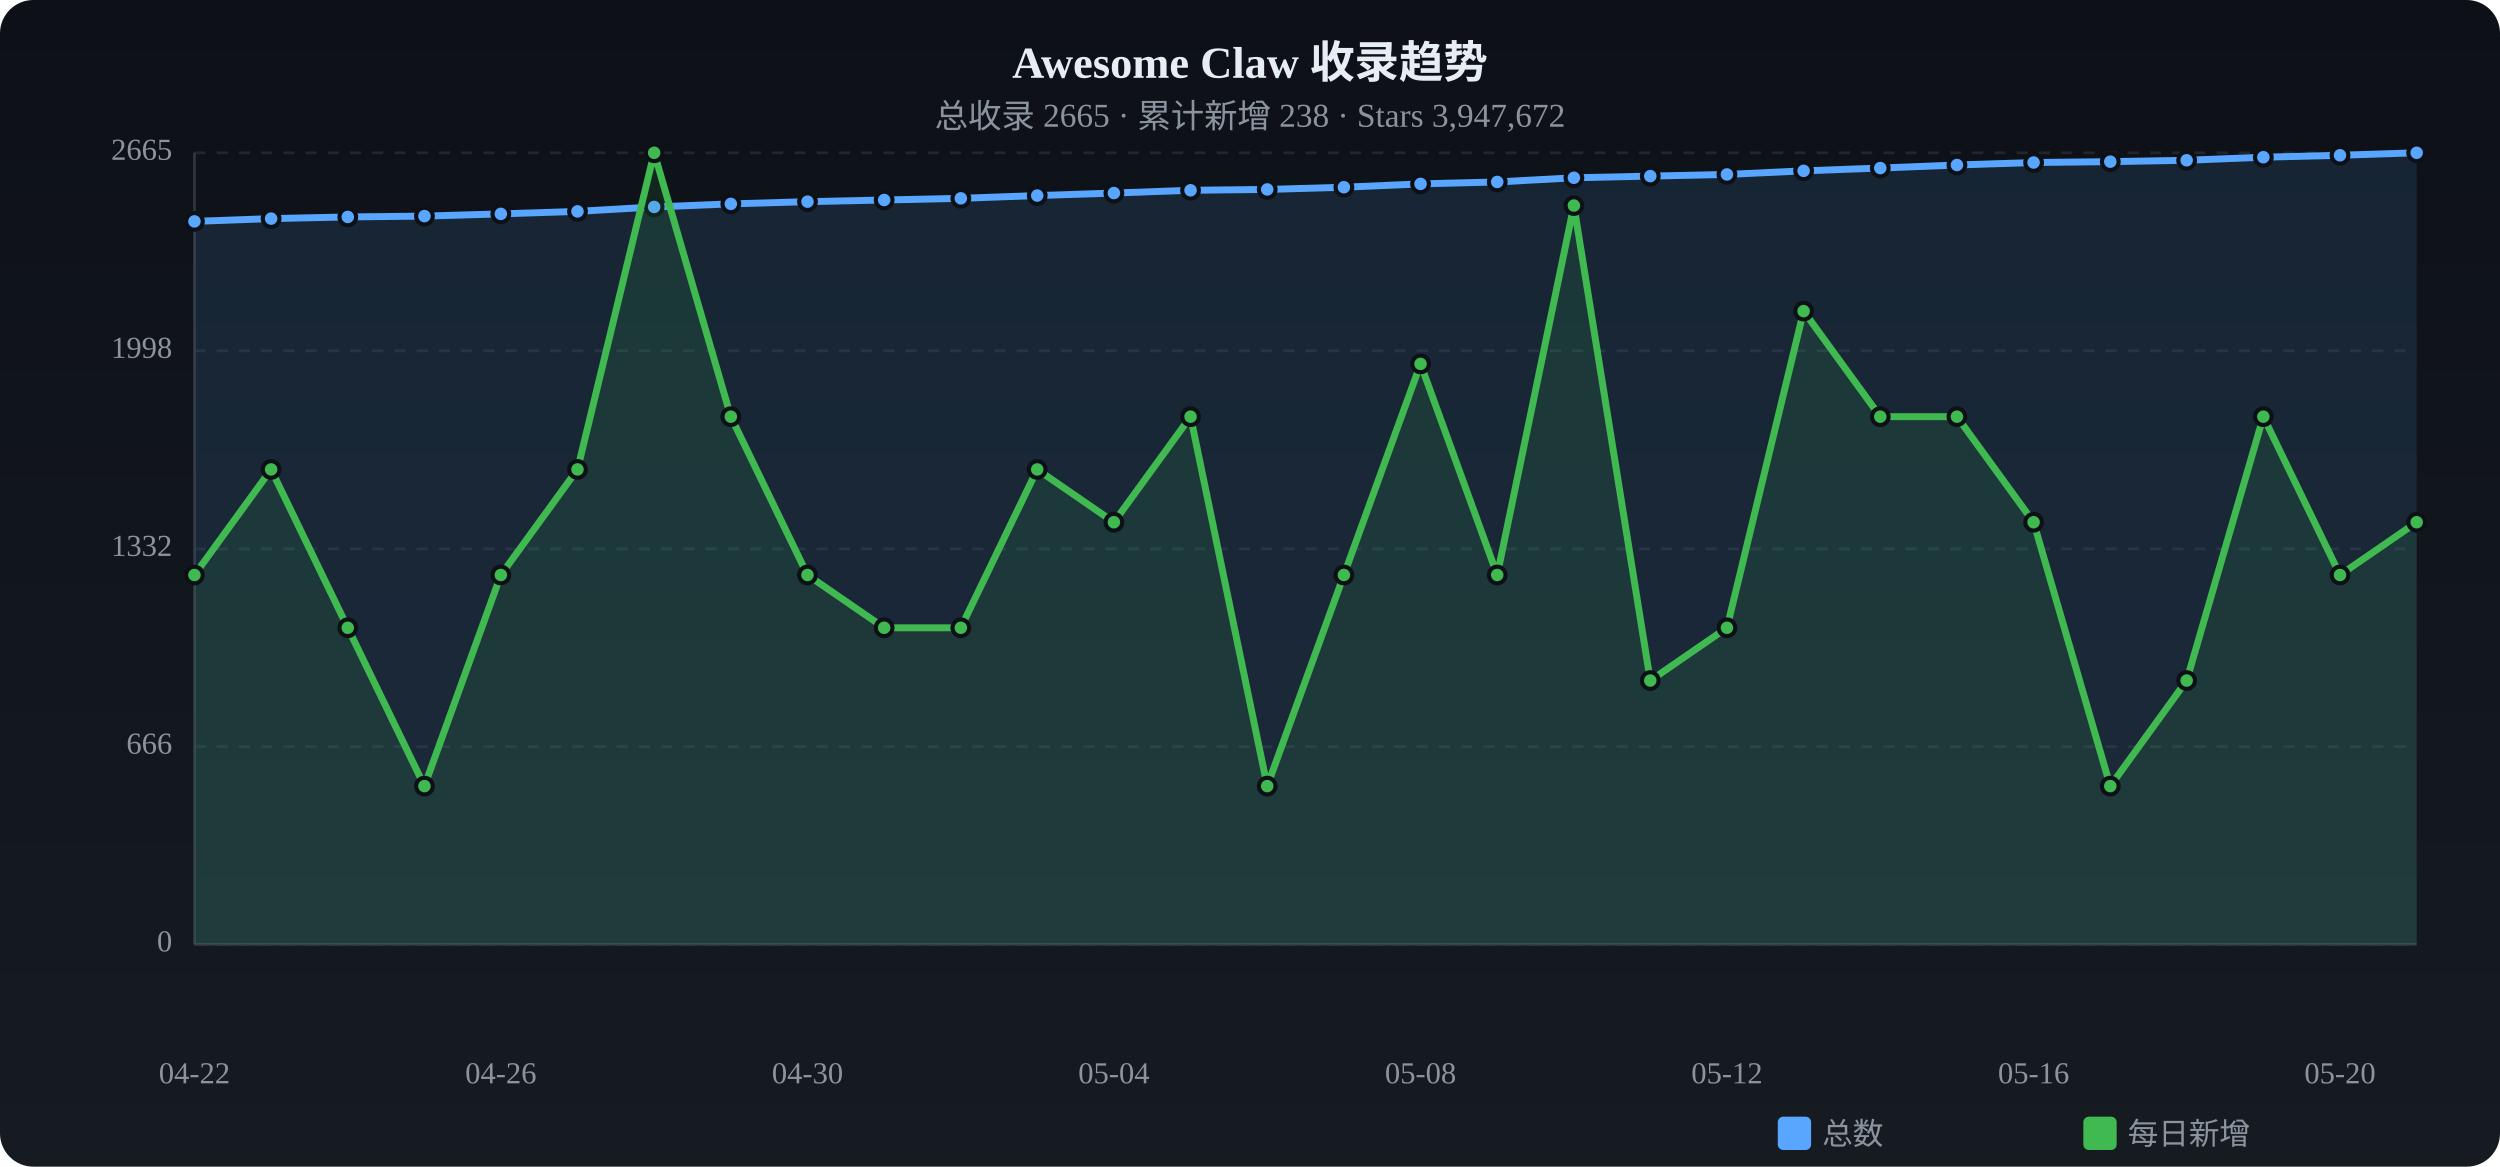
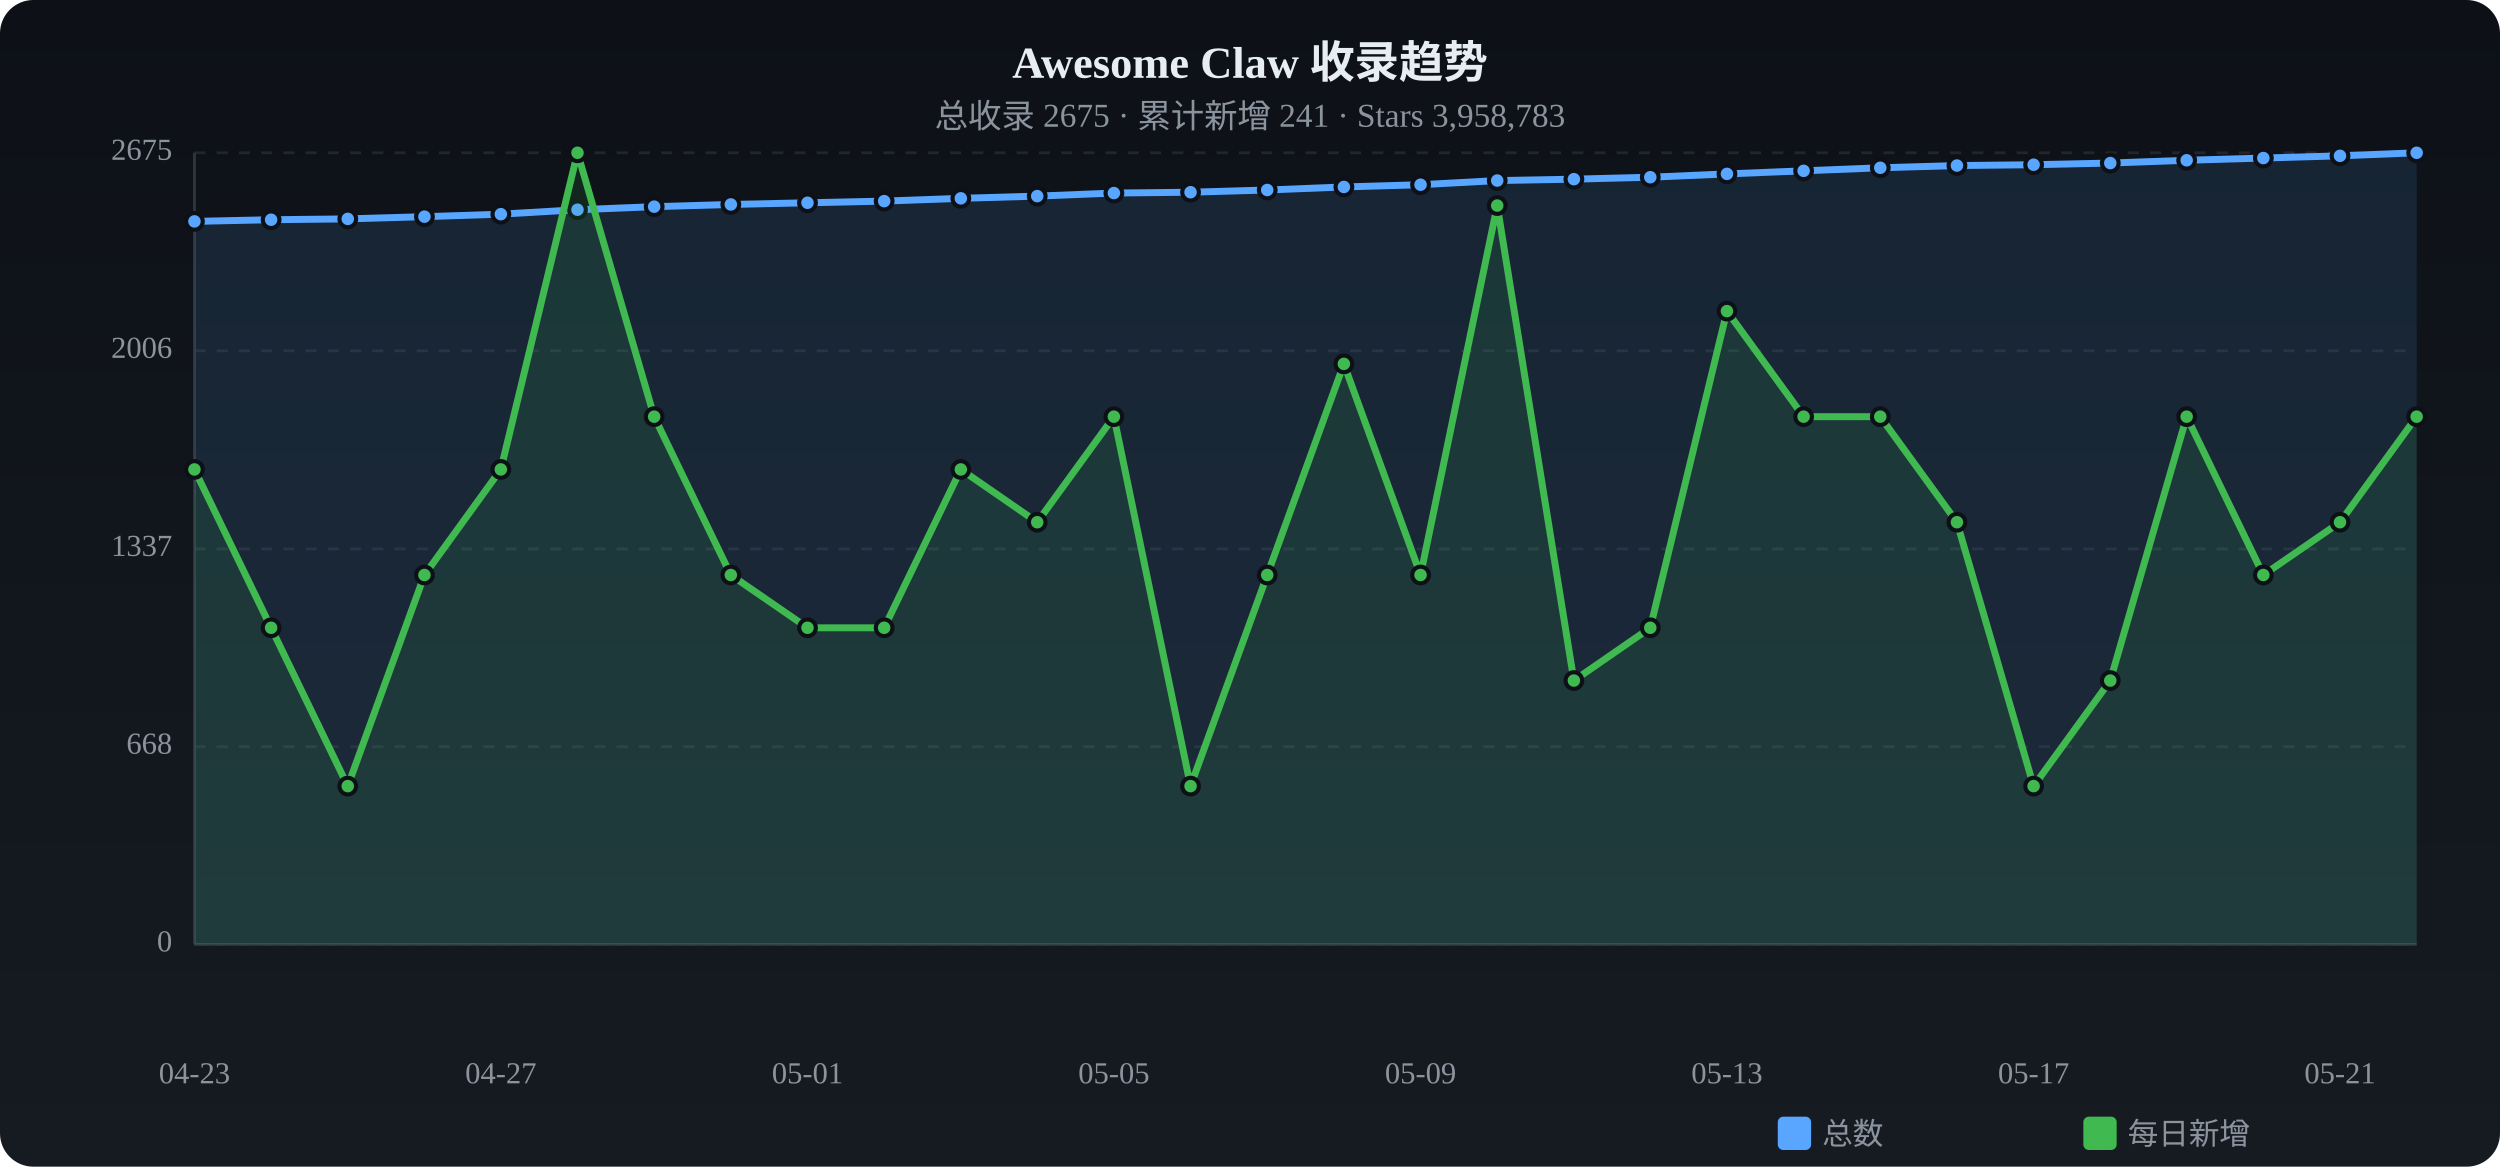
<svg xmlns="http://www.w3.org/2000/svg" viewBox="0 0 900 420" width="900" height="420">
  <defs>
    <linearGradient id="tbg" x1="0%" y1="0%" x2="0%" y2="100%">
      <stop offset="0%" stop-color="#0d1117" />
      <stop offset="100%" stop-color="#161b22" />
    </linearGradient>
  </defs>
  <rect width="900" height="420" rx="12" fill="url(#tbg)" />
  <text x="450.0" y="28" text-anchor="middle" fill="#e6edf3" font-size="16" font-weight="bold">Awesome Claw 收录趋势</text>
-   <text x="450.0" y="46" text-anchor="middle" fill="#8b949e" font-size="12">总收录 2665 · 累计新增 238 · Stars 3,947,672</text>
+   <text x="450.0" y="46" text-anchor="middle" fill="#8b949e" font-size="12">总收录 2675 · 累计新增 241 · Stars 3,958,783</text>
  <text x="62" y="340.0" text-anchor="end" fill="#8b949e" font-size="11" dominant-baseline="middle">0</text>
  <line x1="70" y1="340.0" x2="870" y2="340.0" stroke="#21262d" stroke-dasharray="4 4" />
-   <text x="62" y="268.8" text-anchor="end" fill="#8b949e" font-size="11" dominant-baseline="middle">666</text>
+   <text x="62" y="268.8" text-anchor="end" fill="#8b949e" font-size="11" dominant-baseline="middle">668</text>
  <line x1="70" y1="268.8" x2="870" y2="268.8" stroke="#21262d" stroke-dasharray="4 4" />
-   <text x="62" y="197.6" text-anchor="end" fill="#8b949e" font-size="11" dominant-baseline="middle">1332</text>
+   <text x="62" y="197.6" text-anchor="end" fill="#8b949e" font-size="11" dominant-baseline="middle">1337</text>
  <line x1="70" y1="197.6" x2="870" y2="197.6" stroke="#21262d" stroke-dasharray="4 4" />
-   <text x="62" y="126.3" text-anchor="end" fill="#8b949e" font-size="11" dominant-baseline="middle">1998</text>
+   <text x="62" y="126.3" text-anchor="end" fill="#8b949e" font-size="11" dominant-baseline="middle">2006</text>
  <line x1="70" y1="126.3" x2="870" y2="126.3" stroke="#21262d" stroke-dasharray="4 4" />
-   <text x="62" y="55.0" text-anchor="end" fill="#8b949e" font-size="11" dominant-baseline="middle">2665</text>
+   <text x="62" y="55.0" text-anchor="end" fill="#8b949e" font-size="11" dominant-baseline="middle">2675</text>
  <line x1="70" y1="55.0" x2="870" y2="55.0" stroke="#21262d" stroke-dasharray="4 4" />
  <line x1="70" y1="55" x2="70" y2="340" stroke="#30363d" />
  <line x1="70" y1="340" x2="870" y2="340" stroke="#30363d" />
-   <path d="M70.0,79.7 L97.6,78.7 L125.2,78.1 L152.8,77.8 L180.3,77.0 L207.9,76.1 L235.5,74.5 L263.1,73.4 L290.7,72.6 L318.3,72.0 L345.9,71.4 L373.4,70.4 L401.0,69.5 L428.6,68.5 L456.2,68.2 L483.8,67.4 L511.4,66.2 L539.0,65.5 L566.6,64.0 L594.1,63.4 L621.7,62.8 L649.3,61.5 L676.9,60.5 L704.5,59.4 L732.1,58.5 L759.7,58.2 L787.2,57.7 L814.8,56.6 L842.4,55.9 L870.0,55.0 L870.0,340 L70.0,340 Z" fill="#58a6ff" opacity="0.12" />
-   <polyline points="70.0,79.7 97.6,78.7 125.2,78.1 152.8,77.8 180.3,77.0 207.9,76.1 235.5,74.5 263.1,73.4 290.7,72.6 318.3,72.0 345.9,71.4 373.4,70.4 401.0,69.5 428.6,68.5 456.2,68.2 483.8,67.4 511.4,66.2 539.0,65.5 566.6,64.0 594.1,63.4 621.7,62.8 649.3,61.5 676.9,60.5 704.5,59.4 732.1,58.5 759.7,58.2 787.2,57.7 814.8,56.6 842.4,55.9 870.0,55.0" fill="none" stroke="#58a6ff" stroke-width="2.5" stroke-linecap="round" stroke-linejoin="round" />
+   <path d="M70.0,79.7 L97.6,79.1 L125.2,78.8 L152.8,78.0 L180.3,77.1 L207.9,75.5 L235.5,74.4 L263.1,73.6 L290.7,73.0 L318.3,72.4 L345.9,71.4 L373.4,70.6 L401.0,69.5 L428.6,69.2 L456.2,68.4 L483.8,67.3 L511.4,66.5 L539.0,65.0 L566.6,64.5 L594.1,63.8 L621.7,62.6 L649.3,61.5 L676.9,60.4 L704.5,59.6 L732.1,59.3 L759.7,58.7 L787.2,57.7 L814.8,56.9 L842.4,56.1 L870.0,55.0 L870.0,340 L70.0,340 Z" fill="#58a6ff" opacity="0.12" />
+   <polyline points="70.0,79.7 97.6,79.1 125.2,78.8 152.8,78.0 180.3,77.1 207.9,75.5 235.5,74.4 263.1,73.6 290.7,73.0 318.3,72.4 345.9,71.4 373.4,70.6 401.0,69.5 428.6,69.2 456.2,68.4 483.8,67.3 511.4,66.5 539.0,65.0 566.6,64.5 594.1,63.8 621.7,62.6 649.3,61.5 676.9,60.4 704.5,59.6 732.1,59.3 759.7,58.7 787.2,57.7 814.8,56.9 842.4,56.1 870.0,55.0" fill="none" stroke="#58a6ff" stroke-width="2.5" stroke-linecap="round" stroke-linejoin="round" />
  <circle cx="70.0" cy="79.7" r="3" fill="#58a6ff" stroke="#0d1117" stroke-width="1.5" />
-   <circle cx="97.6" cy="78.7" r="3" fill="#58a6ff" stroke="#0d1117" stroke-width="1.5" />
-   <circle cx="125.2" cy="78.1" r="3" fill="#58a6ff" stroke="#0d1117" stroke-width="1.5" />
-   <circle cx="152.8" cy="77.8" r="3" fill="#58a6ff" stroke="#0d1117" stroke-width="1.5" />
-   <circle cx="180.3" cy="77.0" r="3" fill="#58a6ff" stroke="#0d1117" stroke-width="1.5" />
-   <circle cx="207.9" cy="76.1" r="3" fill="#58a6ff" stroke="#0d1117" stroke-width="1.5" />
-   <circle cx="235.5" cy="74.5" r="3" fill="#58a6ff" stroke="#0d1117" stroke-width="1.5" />
-   <circle cx="263.1" cy="73.4" r="3" fill="#58a6ff" stroke="#0d1117" stroke-width="1.5" />
-   <circle cx="290.7" cy="72.6" r="3" fill="#58a6ff" stroke="#0d1117" stroke-width="1.5" />
-   <circle cx="318.3" cy="72.0" r="3" fill="#58a6ff" stroke="#0d1117" stroke-width="1.5" />
+   <circle cx="97.6" cy="79.1" r="3" fill="#58a6ff" stroke="#0d1117" stroke-width="1.5" />
+   <circle cx="125.2" cy="78.8" r="3" fill="#58a6ff" stroke="#0d1117" stroke-width="1.5" />
+   <circle cx="152.8" cy="78.0" r="3" fill="#58a6ff" stroke="#0d1117" stroke-width="1.5" />
+   <circle cx="180.3" cy="77.1" r="3" fill="#58a6ff" stroke="#0d1117" stroke-width="1.5" />
+   <circle cx="207.9" cy="75.5" r="3" fill="#58a6ff" stroke="#0d1117" stroke-width="1.5" />
+   <circle cx="235.5" cy="74.4" r="3" fill="#58a6ff" stroke="#0d1117" stroke-width="1.5" />
+   <circle cx="263.1" cy="73.6" r="3" fill="#58a6ff" stroke="#0d1117" stroke-width="1.5" />
+   <circle cx="290.7" cy="73.0" r="3" fill="#58a6ff" stroke="#0d1117" stroke-width="1.5" />
+   <circle cx="318.3" cy="72.4" r="3" fill="#58a6ff" stroke="#0d1117" stroke-width="1.5" />
  <circle cx="345.9" cy="71.4" r="3" fill="#58a6ff" stroke="#0d1117" stroke-width="1.5" />
-   <circle cx="373.4" cy="70.4" r="3" fill="#58a6ff" stroke="#0d1117" stroke-width="1.5" />
+   <circle cx="373.4" cy="70.6" r="3" fill="#58a6ff" stroke="#0d1117" stroke-width="1.5" />
  <circle cx="401.0" cy="69.5" r="3" fill="#58a6ff" stroke="#0d1117" stroke-width="1.5" />
-   <circle cx="428.6" cy="68.5" r="3" fill="#58a6ff" stroke="#0d1117" stroke-width="1.5" />
-   <circle cx="456.2" cy="68.2" r="3" fill="#58a6ff" stroke="#0d1117" stroke-width="1.5" />
-   <circle cx="483.8" cy="67.4" r="3" fill="#58a6ff" stroke="#0d1117" stroke-width="1.5" />
-   <circle cx="511.4" cy="66.2" r="3" fill="#58a6ff" stroke="#0d1117" stroke-width="1.5" />
-   <circle cx="539.0" cy="65.5" r="3" fill="#58a6ff" stroke="#0d1117" stroke-width="1.5" />
-   <circle cx="566.6" cy="64.0" r="3" fill="#58a6ff" stroke="#0d1117" stroke-width="1.5" />
-   <circle cx="594.1" cy="63.4" r="3" fill="#58a6ff" stroke="#0d1117" stroke-width="1.5" />
-   <circle cx="621.7" cy="62.8" r="3" fill="#58a6ff" stroke="#0d1117" stroke-width="1.5" />
+   <circle cx="428.6" cy="69.2" r="3" fill="#58a6ff" stroke="#0d1117" stroke-width="1.5" />
+   <circle cx="456.2" cy="68.4" r="3" fill="#58a6ff" stroke="#0d1117" stroke-width="1.5" />
+   <circle cx="483.8" cy="67.3" r="3" fill="#58a6ff" stroke="#0d1117" stroke-width="1.5" />
+   <circle cx="511.4" cy="66.5" r="3" fill="#58a6ff" stroke="#0d1117" stroke-width="1.5" />
+   <circle cx="539.0" cy="65.0" r="3" fill="#58a6ff" stroke="#0d1117" stroke-width="1.5" />
+   <circle cx="566.6" cy="64.5" r="3" fill="#58a6ff" stroke="#0d1117" stroke-width="1.5" />
+   <circle cx="594.1" cy="63.8" r="3" fill="#58a6ff" stroke="#0d1117" stroke-width="1.5" />
+   <circle cx="621.7" cy="62.6" r="3" fill="#58a6ff" stroke="#0d1117" stroke-width="1.5" />
  <circle cx="649.3" cy="61.5" r="3" fill="#58a6ff" stroke="#0d1117" stroke-width="1.5" />
-   <circle cx="676.9" cy="60.5" r="3" fill="#58a6ff" stroke="#0d1117" stroke-width="1.5" />
-   <circle cx="704.5" cy="59.4" r="3" fill="#58a6ff" stroke="#0d1117" stroke-width="1.5" />
-   <circle cx="732.1" cy="58.5" r="3" fill="#58a6ff" stroke="#0d1117" stroke-width="1.5" />
-   <circle cx="759.7" cy="58.2" r="3" fill="#58a6ff" stroke="#0d1117" stroke-width="1.5" />
+   <circle cx="676.9" cy="60.4" r="3" fill="#58a6ff" stroke="#0d1117" stroke-width="1.5" />
+   <circle cx="704.5" cy="59.6" r="3" fill="#58a6ff" stroke="#0d1117" stroke-width="1.5" />
+   <circle cx="732.1" cy="59.3" r="3" fill="#58a6ff" stroke="#0d1117" stroke-width="1.5" />
+   <circle cx="759.7" cy="58.7" r="3" fill="#58a6ff" stroke="#0d1117" stroke-width="1.5" />
  <circle cx="787.2" cy="57.7" r="3" fill="#58a6ff" stroke="#0d1117" stroke-width="1.5" />
-   <circle cx="814.8" cy="56.6" r="3" fill="#58a6ff" stroke="#0d1117" stroke-width="1.5" />
-   <circle cx="842.4" cy="55.9" r="3" fill="#58a6ff" stroke="#0d1117" stroke-width="1.5" />
+   <circle cx="814.8" cy="56.9" r="3" fill="#58a6ff" stroke="#0d1117" stroke-width="1.5" />
+   <circle cx="842.4" cy="56.1" r="3" fill="#58a6ff" stroke="#0d1117" stroke-width="1.5" />
  <circle cx="870.0" cy="55.0" r="3" fill="#58a6ff" stroke="#0d1117" stroke-width="1.5" />
-   <path d="M70.0,207.0 L97.6,169.0 L125.2,226.0 L152.8,283.0 L180.3,207.0 L207.9,169.0 L235.5,55.0 L263.1,150.0 L290.7,207.0 L318.3,226.0 L345.9,226.0 L373.4,169.0 L401.0,188.0 L428.6,150.0 L456.2,283.0 L483.8,207.0 L511.4,131.0 L539.0,207.0 L566.6,74.0 L594.1,245.0 L621.7,226.0 L649.3,112.0 L676.9,150.0 L704.5,150.0 L732.1,188.0 L759.7,283.0 L787.2,245.0 L814.8,150.0 L842.4,207.0 L870.0,188.0 L870.0,340 L70.0,340 Z" fill="#3fb950" opacity="0.12" />
-   <polyline points="70.0,207.0 97.6,169.0 125.2,226.0 152.8,283.0 180.3,207.0 207.9,169.0 235.5,55.0 263.1,150.0 290.7,207.0 318.3,226.0 345.9,226.0 373.4,169.0 401.0,188.0 428.6,150.0 456.2,283.0 483.8,207.0 511.4,131.0 539.0,207.0 566.6,74.0 594.1,245.0 621.7,226.0 649.3,112.0 676.9,150.0 704.5,150.0 732.1,188.0 759.7,283.0 787.2,245.0 814.8,150.0 842.4,207.0 870.0,188.0" fill="none" stroke="#3fb950" stroke-width="2.5" stroke-linecap="round" stroke-linejoin="round" />
-   <circle cx="70.0" cy="207.0" r="3" fill="#3fb950" stroke="#0d1117" stroke-width="1.5" />
-   <circle cx="97.6" cy="169.0" r="3" fill="#3fb950" stroke="#0d1117" stroke-width="1.5" />
-   <circle cx="125.2" cy="226.0" r="3" fill="#3fb950" stroke="#0d1117" stroke-width="1.5" />
-   <circle cx="152.8" cy="283.0" r="3" fill="#3fb950" stroke="#0d1117" stroke-width="1.5" />
-   <circle cx="180.3" cy="207.0" r="3" fill="#3fb950" stroke="#0d1117" stroke-width="1.5" />
-   <circle cx="207.9" cy="169.0" r="3" fill="#3fb950" stroke="#0d1117" stroke-width="1.5" />
-   <circle cx="235.5" cy="55.0" r="3" fill="#3fb950" stroke="#0d1117" stroke-width="1.5" />
-   <circle cx="263.1" cy="150.0" r="3" fill="#3fb950" stroke="#0d1117" stroke-width="1.5" />
-   <circle cx="290.7" cy="207.0" r="3" fill="#3fb950" stroke="#0d1117" stroke-width="1.5" />
+   <path d="M70.0,169.0 L97.6,226.0 L125.2,283.0 L152.8,207.0 L180.3,169.0 L207.9,55.0 L235.5,150.0 L263.1,207.0 L290.7,226.0 L318.3,226.0 L345.9,169.0 L373.4,188.0 L401.0,150.0 L428.6,283.0 L456.2,207.0 L483.8,131.0 L511.4,207.0 L539.0,74.0 L566.6,245.0 L594.1,226.0 L621.7,112.0 L649.3,150.0 L676.9,150.0 L704.5,188.0 L732.1,283.0 L759.7,245.0 L787.2,150.0 L814.8,207.0 L842.4,188.0 L870.0,150.0 L870.0,340 L70.0,340 Z" fill="#3fb950" opacity="0.12" />
+   <polyline points="70.0,169.0 97.6,226.0 125.2,283.0 152.8,207.0 180.3,169.0 207.9,55.0 235.5,150.0 263.1,207.0 290.7,226.0 318.3,226.0 345.9,169.0 373.4,188.0 401.0,150.0 428.6,283.0 456.2,207.0 483.8,131.0 511.4,207.0 539.0,74.0 566.6,245.0 594.1,226.0 621.7,112.0 649.3,150.0 676.9,150.0 704.5,188.0 732.1,283.0 759.7,245.0 787.2,150.0 814.8,207.0 842.4,188.0 870.0,150.0" fill="none" stroke="#3fb950" stroke-width="2.5" stroke-linecap="round" stroke-linejoin="round" />
+   <circle cx="70.0" cy="169.0" r="3" fill="#3fb950" stroke="#0d1117" stroke-width="1.5" />
+   <circle cx="97.6" cy="226.0" r="3" fill="#3fb950" stroke="#0d1117" stroke-width="1.5" />
+   <circle cx="125.2" cy="283.0" r="3" fill="#3fb950" stroke="#0d1117" stroke-width="1.5" />
+   <circle cx="152.8" cy="207.0" r="3" fill="#3fb950" stroke="#0d1117" stroke-width="1.5" />
+   <circle cx="180.3" cy="169.0" r="3" fill="#3fb950" stroke="#0d1117" stroke-width="1.5" />
+   <circle cx="207.9" cy="55.0" r="3" fill="#3fb950" stroke="#0d1117" stroke-width="1.5" />
+   <circle cx="235.5" cy="150.0" r="3" fill="#3fb950" stroke="#0d1117" stroke-width="1.5" />
+   <circle cx="263.1" cy="207.0" r="3" fill="#3fb950" stroke="#0d1117" stroke-width="1.5" />
+   <circle cx="290.7" cy="226.0" r="3" fill="#3fb950" stroke="#0d1117" stroke-width="1.5" />
  <circle cx="318.3" cy="226.0" r="3" fill="#3fb950" stroke="#0d1117" stroke-width="1.5" />
-   <circle cx="345.9" cy="226.0" r="3" fill="#3fb950" stroke="#0d1117" stroke-width="1.5" />
-   <circle cx="373.4" cy="169.0" r="3" fill="#3fb950" stroke="#0d1117" stroke-width="1.5" />
-   <circle cx="401.0" cy="188.0" r="3" fill="#3fb950" stroke="#0d1117" stroke-width="1.5" />
-   <circle cx="428.6" cy="150.0" r="3" fill="#3fb950" stroke="#0d1117" stroke-width="1.5" />
-   <circle cx="456.2" cy="283.0" r="3" fill="#3fb950" stroke="#0d1117" stroke-width="1.5" />
-   <circle cx="483.8" cy="207.0" r="3" fill="#3fb950" stroke="#0d1117" stroke-width="1.5" />
-   <circle cx="511.4" cy="131.0" r="3" fill="#3fb950" stroke="#0d1117" stroke-width="1.5" />
-   <circle cx="539.0" cy="207.0" r="3" fill="#3fb950" stroke="#0d1117" stroke-width="1.5" />
-   <circle cx="566.6" cy="74.0" r="3" fill="#3fb950" stroke="#0d1117" stroke-width="1.5" />
-   <circle cx="594.1" cy="245.0" r="3" fill="#3fb950" stroke="#0d1117" stroke-width="1.5" />
-   <circle cx="621.7" cy="226.0" r="3" fill="#3fb950" stroke="#0d1117" stroke-width="1.5" />
-   <circle cx="649.3" cy="112.0" r="3" fill="#3fb950" stroke="#0d1117" stroke-width="1.5" />
+   <circle cx="345.9" cy="169.0" r="3" fill="#3fb950" stroke="#0d1117" stroke-width="1.5" />
+   <circle cx="373.4" cy="188.0" r="3" fill="#3fb950" stroke="#0d1117" stroke-width="1.5" />
+   <circle cx="401.0" cy="150.0" r="3" fill="#3fb950" stroke="#0d1117" stroke-width="1.5" />
+   <circle cx="428.6" cy="283.0" r="3" fill="#3fb950" stroke="#0d1117" stroke-width="1.5" />
+   <circle cx="456.2" cy="207.0" r="3" fill="#3fb950" stroke="#0d1117" stroke-width="1.5" />
+   <circle cx="483.8" cy="131.0" r="3" fill="#3fb950" stroke="#0d1117" stroke-width="1.5" />
+   <circle cx="511.4" cy="207.0" r="3" fill="#3fb950" stroke="#0d1117" stroke-width="1.5" />
+   <circle cx="539.0" cy="74.0" r="3" fill="#3fb950" stroke="#0d1117" stroke-width="1.5" />
+   <circle cx="566.6" cy="245.0" r="3" fill="#3fb950" stroke="#0d1117" stroke-width="1.5" />
+   <circle cx="594.1" cy="226.0" r="3" fill="#3fb950" stroke="#0d1117" stroke-width="1.5" />
+   <circle cx="621.7" cy="112.0" r="3" fill="#3fb950" stroke="#0d1117" stroke-width="1.5" />
+   <circle cx="649.3" cy="150.0" r="3" fill="#3fb950" stroke="#0d1117" stroke-width="1.5" />
  <circle cx="676.9" cy="150.0" r="3" fill="#3fb950" stroke="#0d1117" stroke-width="1.5" />
-   <circle cx="704.5" cy="150.0" r="3" fill="#3fb950" stroke="#0d1117" stroke-width="1.5" />
-   <circle cx="732.1" cy="188.0" r="3" fill="#3fb950" stroke="#0d1117" stroke-width="1.5" />
-   <circle cx="759.7" cy="283.0" r="3" fill="#3fb950" stroke="#0d1117" stroke-width="1.5" />
-   <circle cx="787.2" cy="245.0" r="3" fill="#3fb950" stroke="#0d1117" stroke-width="1.5" />
-   <circle cx="814.8" cy="150.0" r="3" fill="#3fb950" stroke="#0d1117" stroke-width="1.5" />
-   <circle cx="842.4" cy="207.0" r="3" fill="#3fb950" stroke="#0d1117" stroke-width="1.5" />
-   <circle cx="870.0" cy="188.0" r="3" fill="#3fb950" stroke="#0d1117" stroke-width="1.5" />
-   <text x="70.0" y="390" text-anchor="middle" fill="#8b949e" font-size="11">04-22</text>
-   <text x="180.3" y="390" text-anchor="middle" fill="#8b949e" font-size="11">04-26</text>
-   <text x="290.7" y="390" text-anchor="middle" fill="#8b949e" font-size="11">04-30</text>
-   <text x="401.0" y="390" text-anchor="middle" fill="#8b949e" font-size="11">05-04</text>
-   <text x="511.4" y="390" text-anchor="middle" fill="#8b949e" font-size="11">05-08</text>
-   <text x="621.7" y="390" text-anchor="middle" fill="#8b949e" font-size="11">05-12</text>
-   <text x="732.1" y="390" text-anchor="middle" fill="#8b949e" font-size="11">05-16</text>
-   <text x="842.4" y="390" text-anchor="middle" fill="#8b949e" font-size="11">05-20</text>
+   <circle cx="704.5" cy="188.0" r="3" fill="#3fb950" stroke="#0d1117" stroke-width="1.5" />
+   <circle cx="732.1" cy="283.0" r="3" fill="#3fb950" stroke="#0d1117" stroke-width="1.5" />
+   <circle cx="759.7" cy="245.0" r="3" fill="#3fb950" stroke="#0d1117" stroke-width="1.5" />
+   <circle cx="787.2" cy="150.0" r="3" fill="#3fb950" stroke="#0d1117" stroke-width="1.5" />
+   <circle cx="814.8" cy="207.0" r="3" fill="#3fb950" stroke="#0d1117" stroke-width="1.5" />
+   <circle cx="842.4" cy="188.0" r="3" fill="#3fb950" stroke="#0d1117" stroke-width="1.5" />
+   <circle cx="870.0" cy="150.0" r="3" fill="#3fb950" stroke="#0d1117" stroke-width="1.5" />
+   <text x="70.0" y="390" text-anchor="middle" fill="#8b949e" font-size="11">04-23</text>
+   <text x="180.3" y="390" text-anchor="middle" fill="#8b949e" font-size="11">04-27</text>
+   <text x="290.7" y="390" text-anchor="middle" fill="#8b949e" font-size="11">05-01</text>
+   <text x="401.0" y="390" text-anchor="middle" fill="#8b949e" font-size="11">05-05</text>
+   <text x="511.4" y="390" text-anchor="middle" fill="#8b949e" font-size="11">05-09</text>
+   <text x="621.7" y="390" text-anchor="middle" fill="#8b949e" font-size="11">05-13</text>
+   <text x="732.1" y="390" text-anchor="middle" fill="#8b949e" font-size="11">05-17</text>
+   <text x="842.4" y="390" text-anchor="middle" fill="#8b949e" font-size="11">05-21</text>
  <rect x="640" y="402" width="12" height="12" rx="2" fill="#58a6ff" />
  <text x="656" y="412" fill="#8b949e" font-size="11">总数</text>
  <rect x="750" y="402" width="12" height="12" rx="2" fill="#3fb950" />
  <text x="766" y="412" fill="#8b949e" font-size="11">每日新增</text>
</svg>
